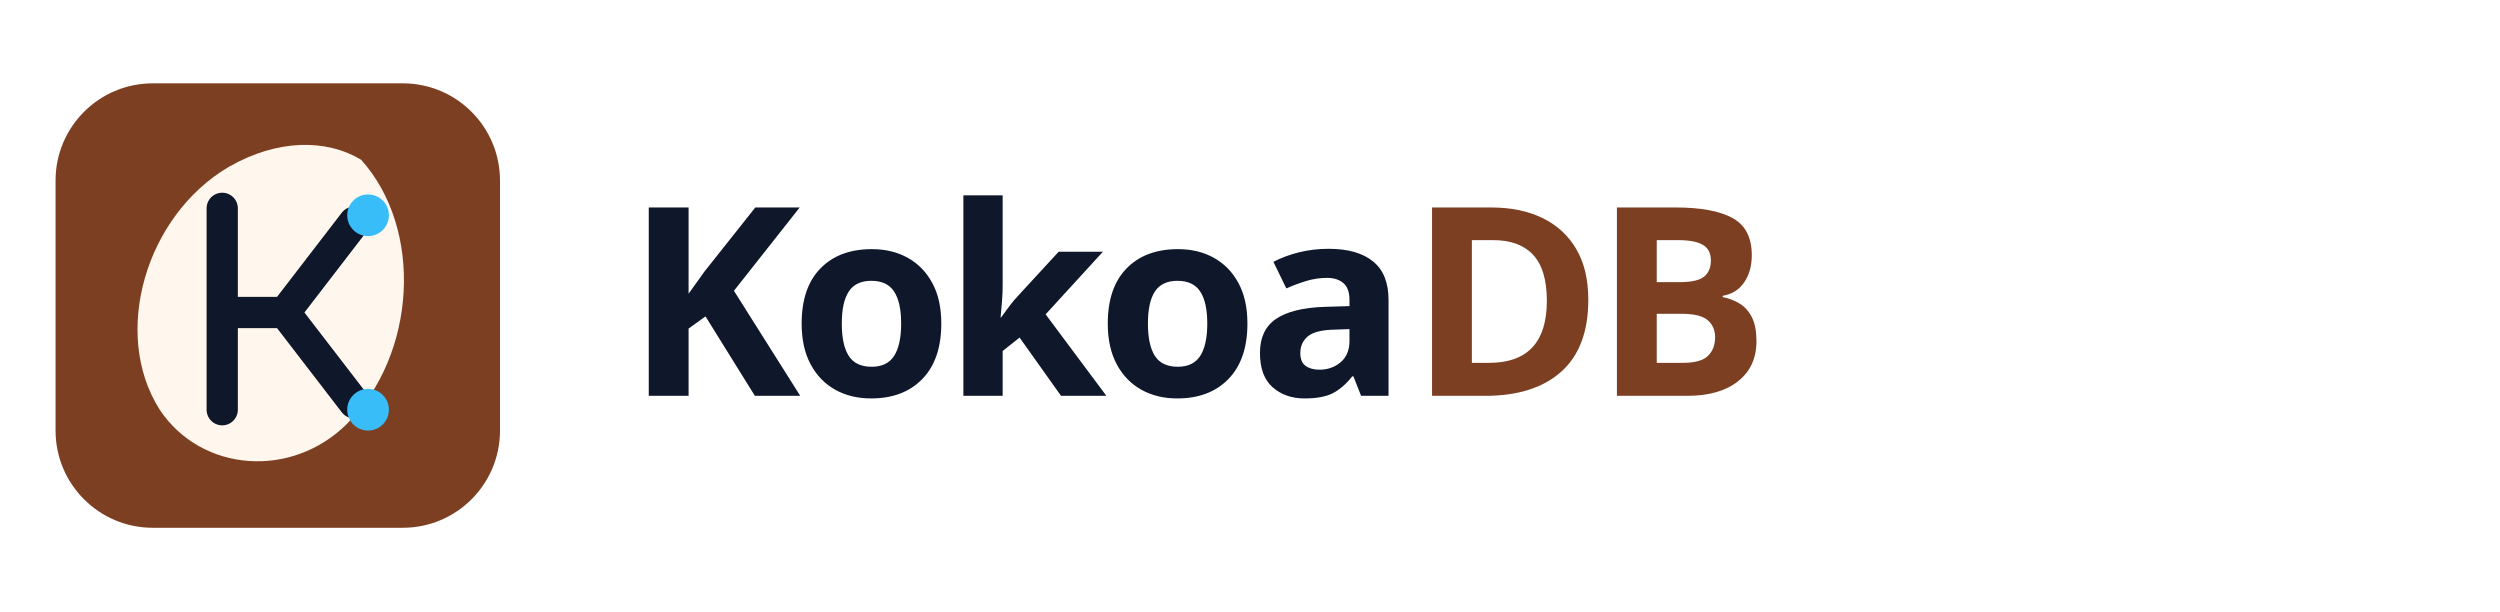
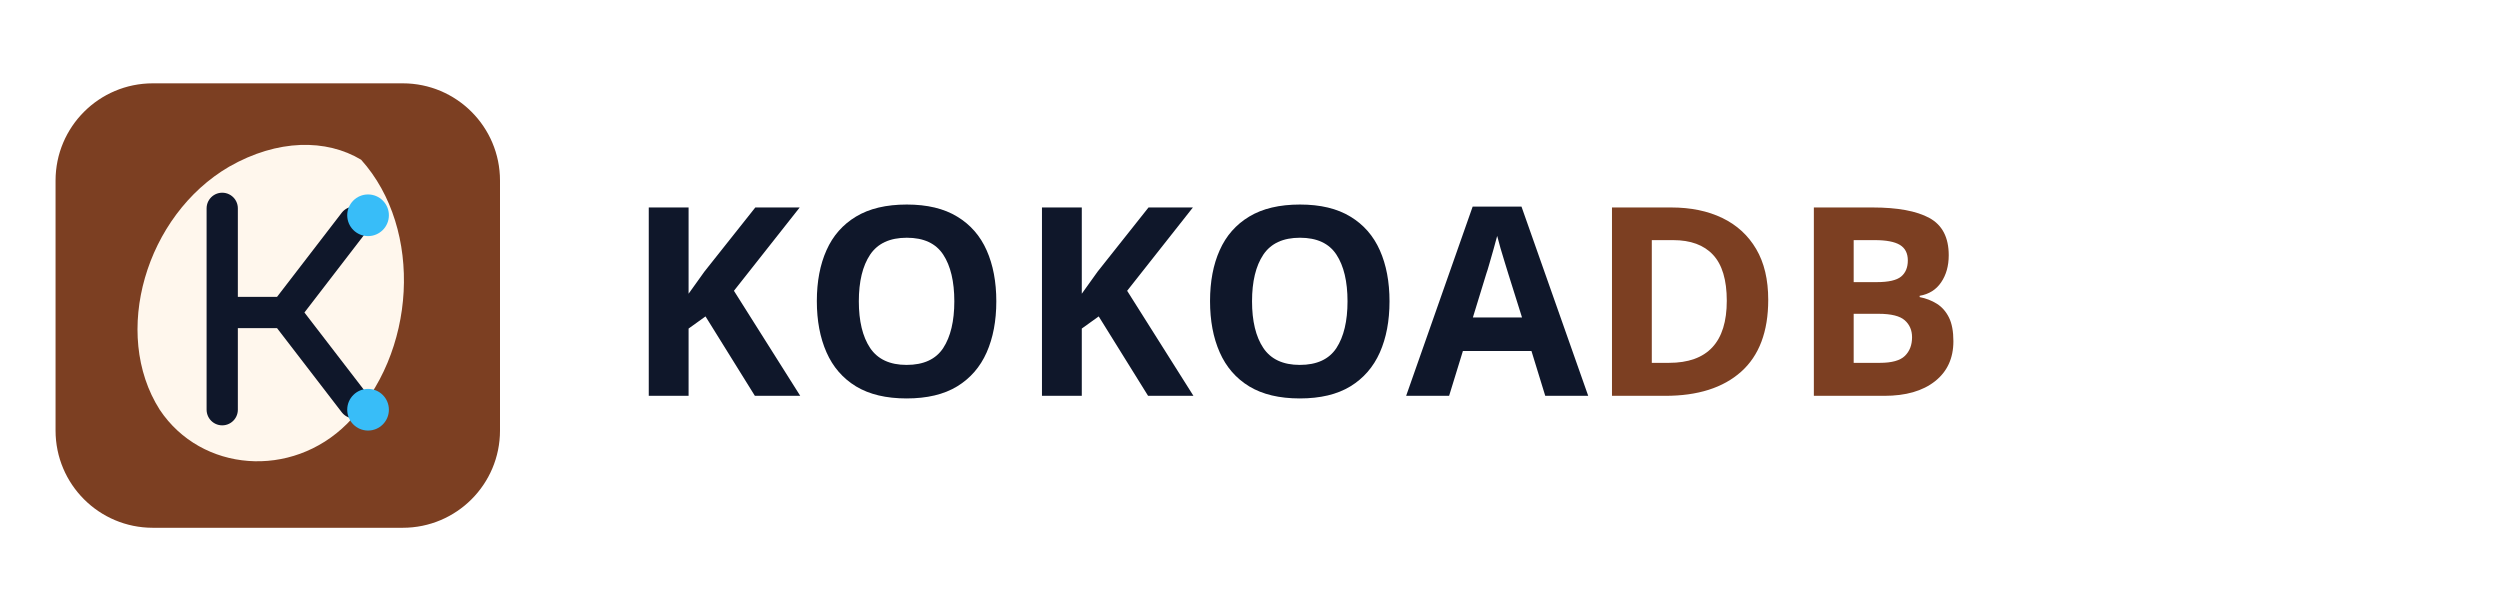
<svg xmlns="http://www.w3.org/2000/svg" viewBox="0 0 360 88" role="img" aria-labelledby="title">
  <g transform="translate(8 12)">
    <rect width="64" height="64" rx="14" fill="#7c3f22" />
    <path d="M44 11c9 10 8 28-2 38-8 8-21 7-27-2-7-11-2-28 10-35 7-4 14-4 19-1Z" fill="#fff7ed" />
    <path d="M24 18v29M25 33h8M33 33l10-13M33 33l10 13" fill="none" stroke="#0f172a" stroke-width="4.5" stroke-linecap="round" stroke-linejoin="round" />
    <circle cx="45" cy="19" r="3" fill="#38bdf8" />
    <circle cx="45" cy="47" r="3" fill="#38bdf8" />
  </g>
-   <text x="90" y="57" fill="#0f172a" font-family="'IBM Plex Sans', ui-sans-serif, system-ui, sans-serif" font-size="38" font-weight="700" letter-spacing="-1.5">Kokoa<tspan fill="#7c3f22">DB</tspan>
+   <text x="90" y="57" fill="#0f172a" font-family="'IBM Plex Sans', ui-sans-serif, system-ui, sans-serif" font-size="38" font-weight="700" letter-spacing="0.95">KOKOA<tspan fill="#7c3f22">DB</tspan>
  </text>
</svg>
